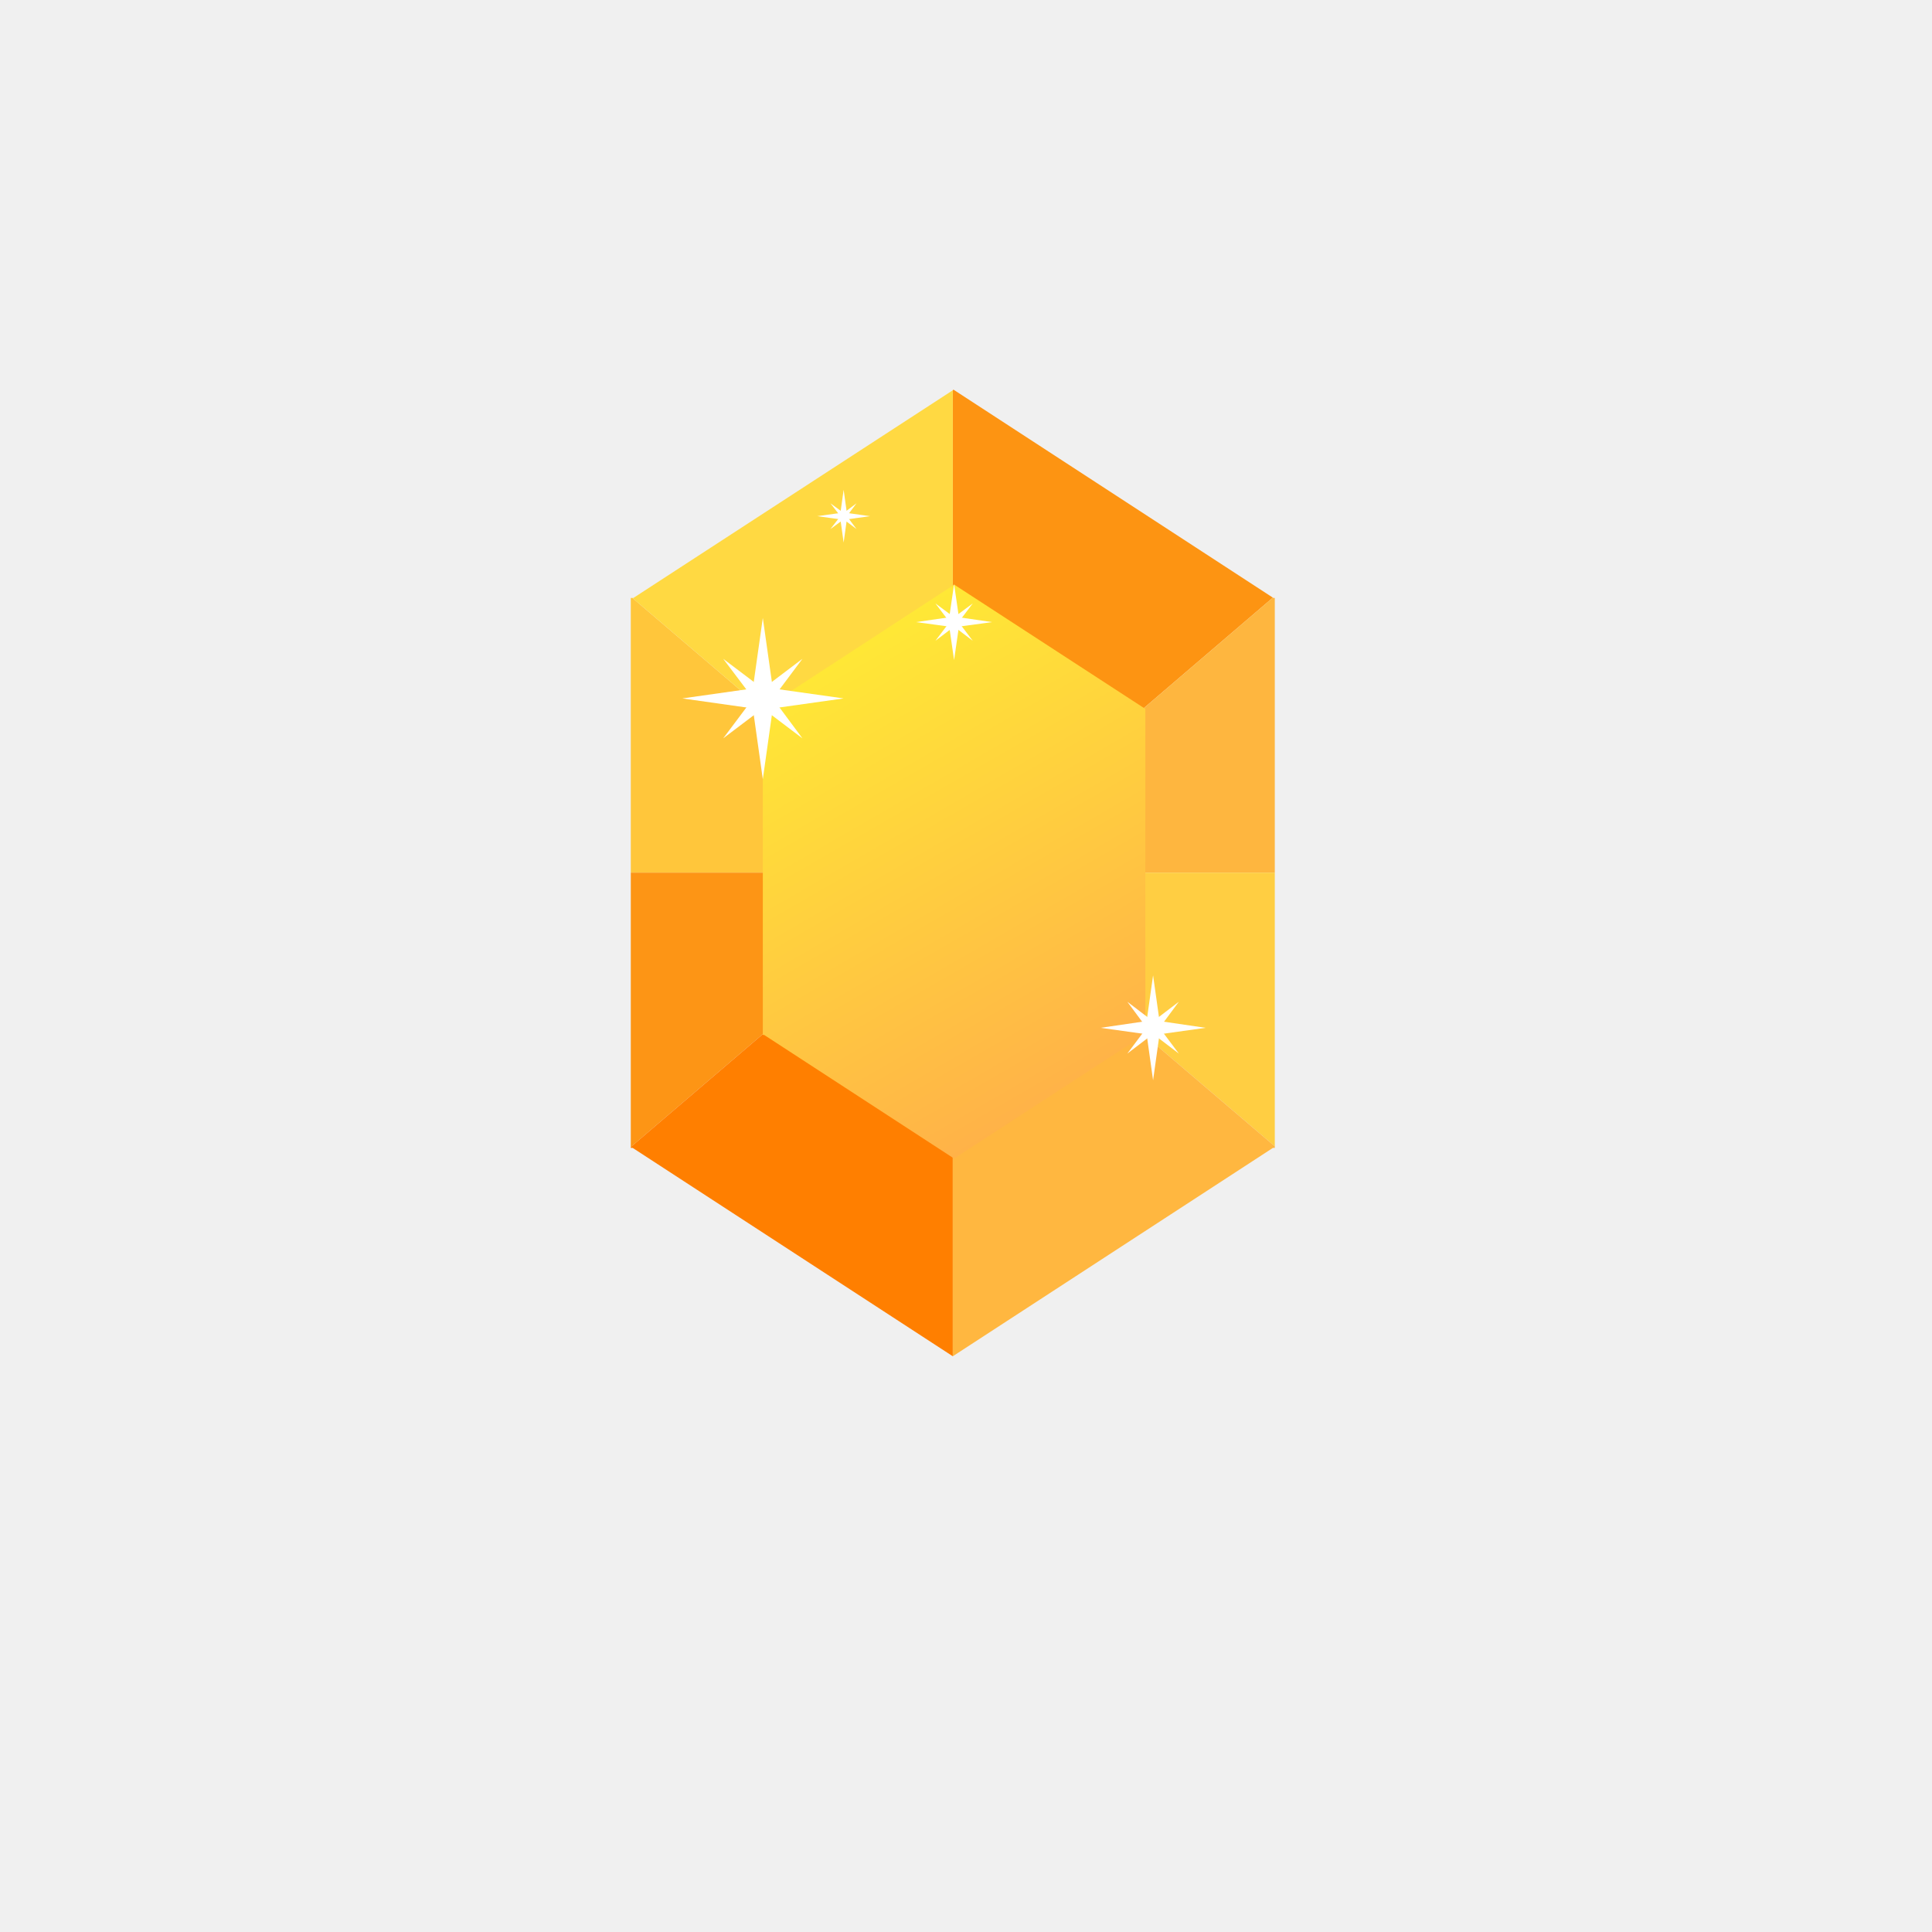
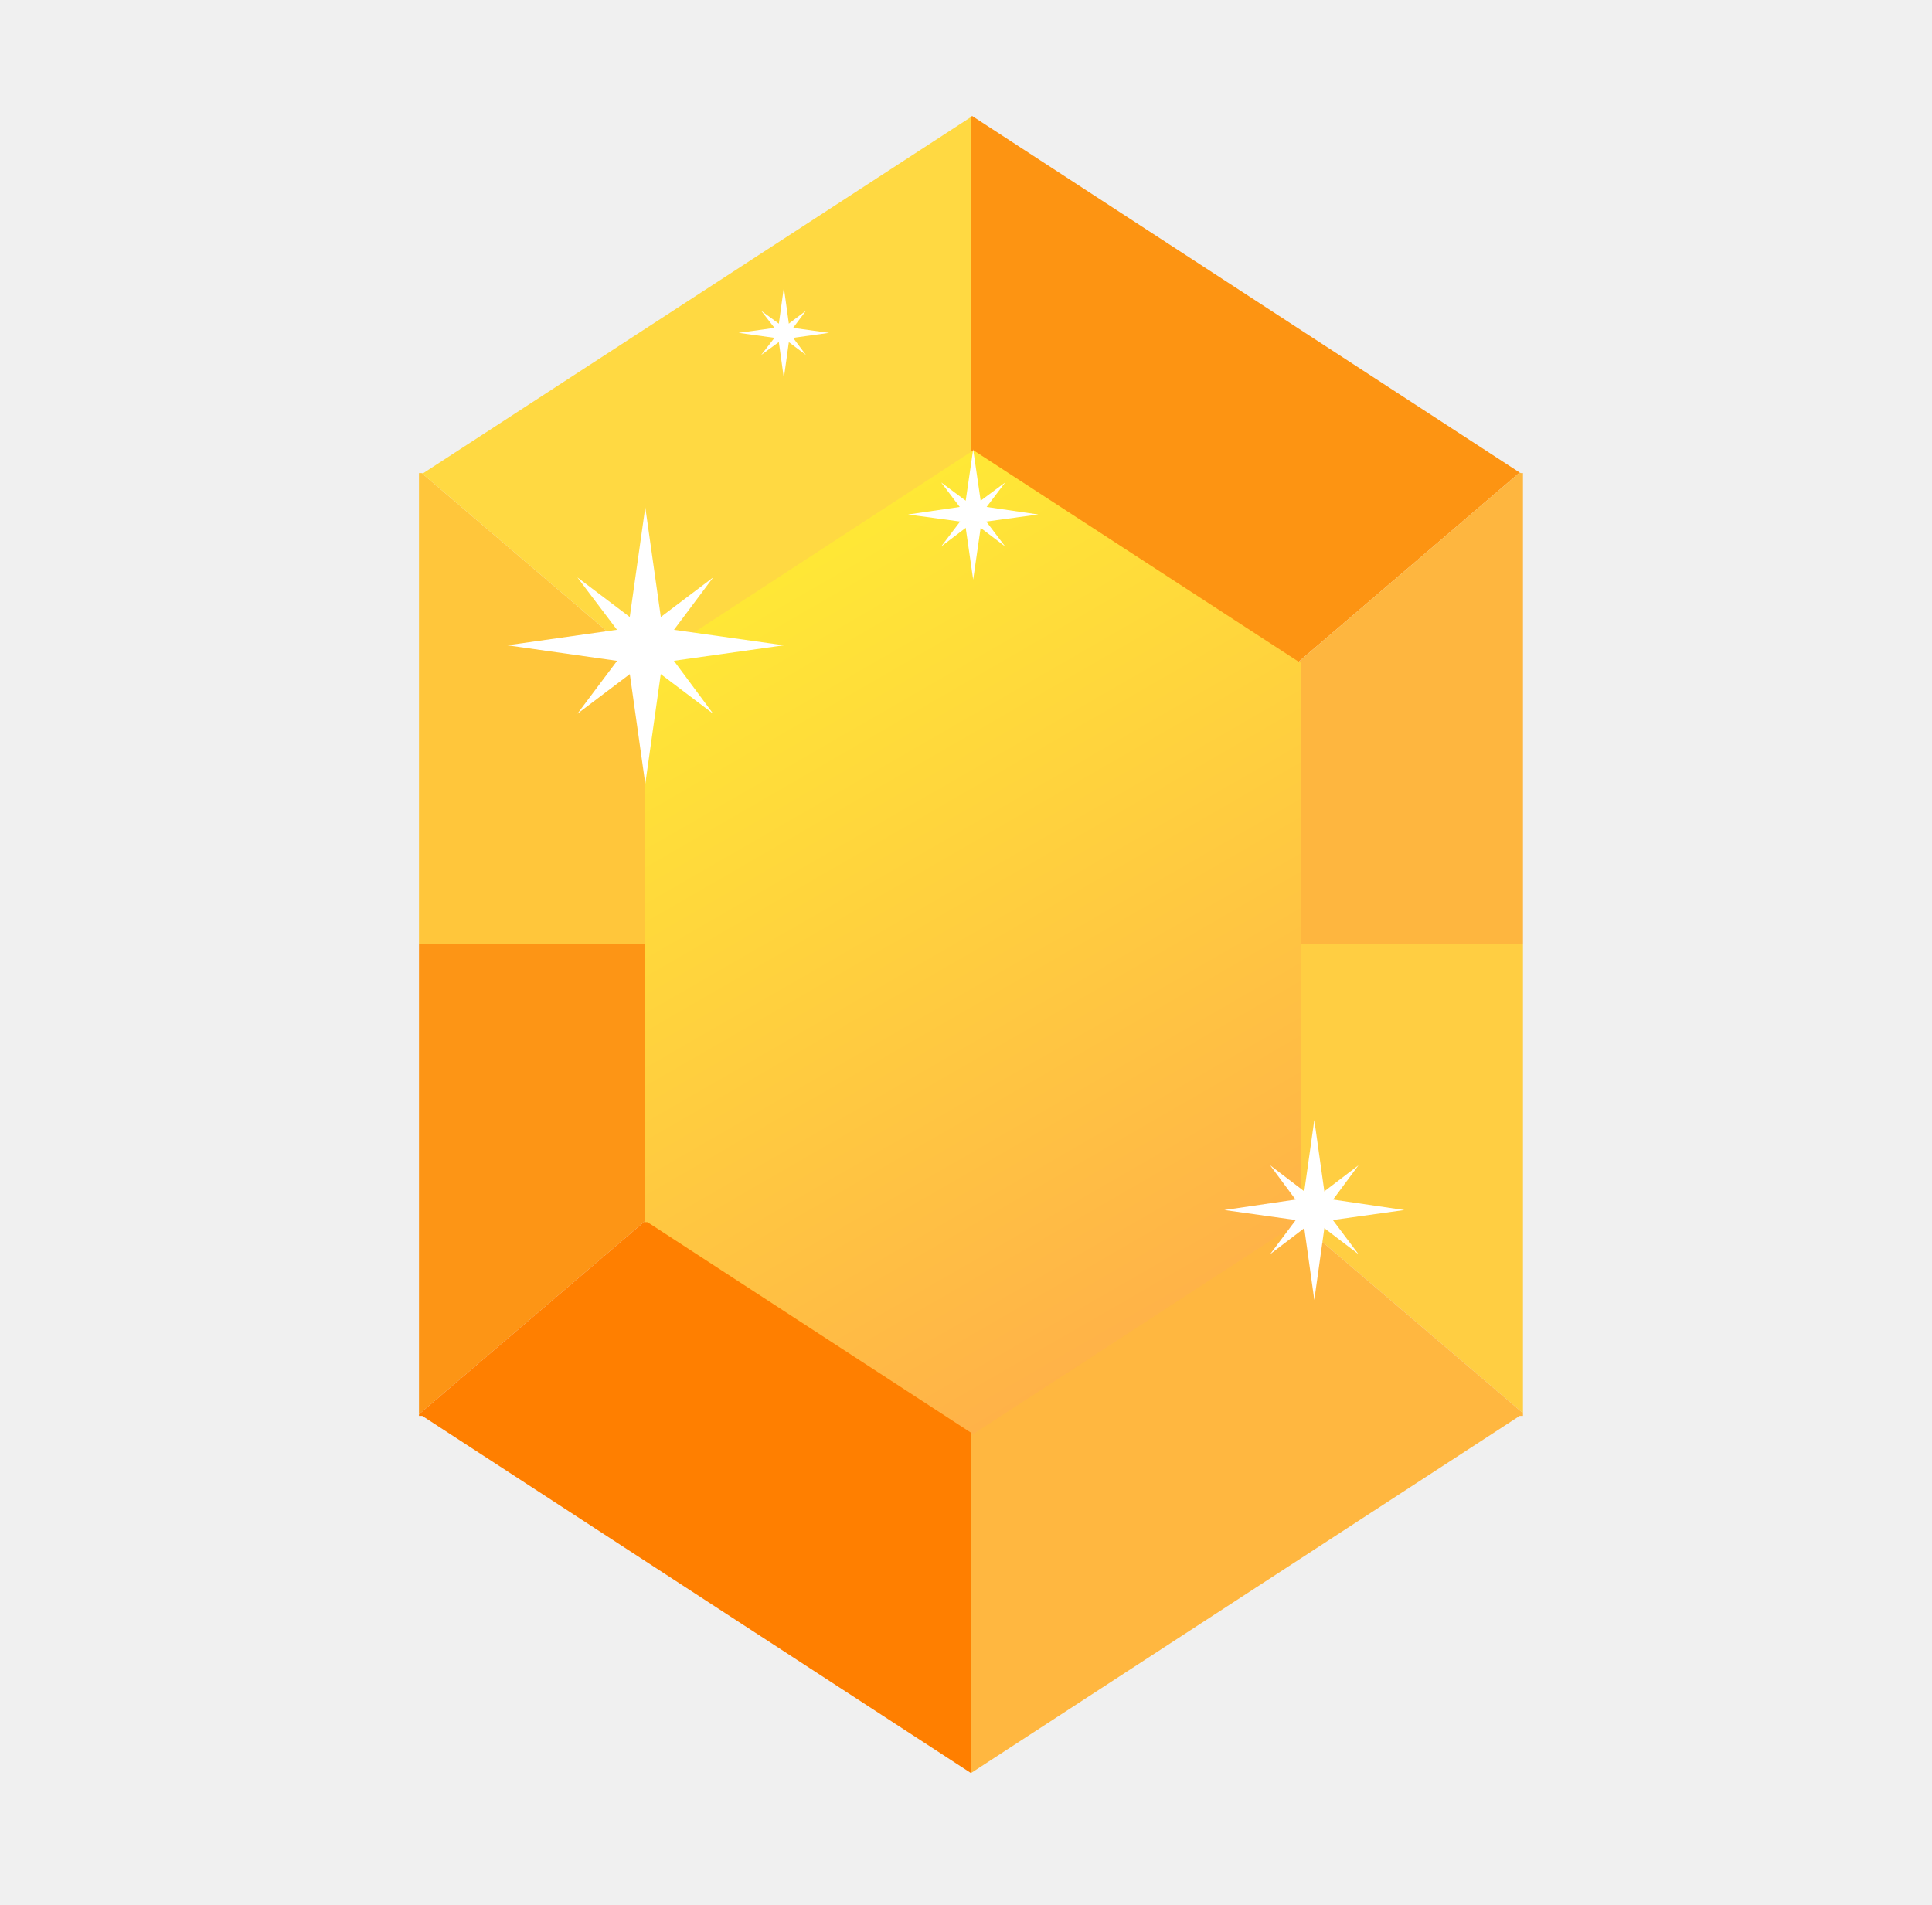
- <svg xmlns="http://www.w3.org/2000/svg" version="1.1" id="Layer_1" x="0px" y="0px" viewBox="0 0 600 600" style="enable-background:new 0 0 600 600;" xml:space="preserve">
+ <svg xmlns="http://www.w3.org/2000/svg" version="1.1" id="Layer_1" x="0px" y="0px" viewBox="120 100 350 345" style="enable-background:new 0 0 600 600;" xml:space="preserve">
  <style type="text/css">
	.st0{fill:#FFC63B;}
	.st1{fill:#FD9515;}
	.st2{fill:#FFFFFF;}
	.st3{fill:#FD9412;}
	.st4{fill:#FFD942;}
	.st5{fill:#FF7F00;}
	.st6{fill:#FEB63F;}
	.st7{fill:#FFCE42;}
	.st8{fill:#FFB740;}
	.st9{fill:url(#SVGID_1_);}
</style>
  <g>
    <polygon class="st0" points="295.9,270.7 295.9,270.7 196.4,185.7 195.9,185.7 195.9,228.4 195.9,271 295.6,271  " />
    <polygon class="st1" points="195.9,271 195.9,271.1 195.9,313.8 195.9,356.2 295.6,271  " />
    <polygon class="st2" points="295.9,270.7 295.9,270.7 295.9,270.7  " />
    <polygon class="st3" points="295.9,270.7 395.3,185.6 296.1,121 295.9,121.2 295.9,270.7  " />
    <polygon class="st4" points="295.9,121.2 196.7,185.7 196.4,185.7 295.9,270.7  " />
    <polygon class="st2" points="295.6,271 295.9,271 295.9,270.7  " />
    <polygon class="st5" points="295.6,271 195.9,356.2 195.9,356.5 196.5,356.5 295.9,421.2 295.9,271  " />
    <polygon class="st6" points="296.3,271 395.9,271 395.9,228.4 395.9,185.7 395.5,185.7 395.3,185.6 295.9,270.7  " />
    <polygon class="st7" points="296.3,271 395.9,356 395.9,313.8 395.9,271.1 395.9,271  " />
    <polygon class="st8" points="295.9,271 295.9,421.2 395.3,356.5 395.9,356.5 395.9,356 296.3,271  " />
    <polygon class="st7" points="295.9,270.7 295.9,271 296.3,271 295.9,270.7  " />
  </g>
  <linearGradient id="SVGID_1_" gradientUnits="userSpaceOnUse" x1="257.735" y1="203.879" x2="334.886" y2="337.508">
    <stop offset="0" style="stop-color:#FFE836" />
    <stop offset="1" style="stop-color:#FFB248" />
  </linearGradient>
  <polygon class="st9" points="355.4,220 355.3,219.9 296.4,181.6 296.3,181.6 237.4,220 237.2,220 236.9,220 236.9,245.3   236.9,270.6 236.9,270.7 236.9,296 236.9,321.2 236.9,321.4 237.3,321.4 296.3,359.8 355.3,321.4 355.7,321.4 355.7,321.1   355.7,296 355.7,270.7 355.7,270.6 355.7,245.3 355.7,220 " />
  <g>
    <polygon class="st2" points="236.9,191.9 240,213.8 262,216.9 240,220 236.9,242 233.8,220 211.9,216.9 233.8,213.8  " />
    <polygon class="st2" points="224.6,229.3 233.9,216.9 224.6,204.6 236.9,213.9 249.2,204.6 240,216.9 249.2,229.3 236.9,220  " />
  </g>
  <g>
    <polygon class="st2" points="358.1,302.9 360.1,317.1 374.4,319.2 360.1,321.2 358.1,335.5 356.1,321.2 341.8,319.2 356.1,317.1     " />
    <polygon class="st2" points="350.1,327.2 356.1,319.2 350.1,311.1 358.1,317.2 366.1,311.1 360.1,319.2 366.1,327.2 358.1,321.1     " />
  </g>
  <g>
    <polygon class="st2" points="296.3,181.4 297.8,191.7 308.1,193.2 297.8,194.6 296.3,205 294.8,194.6 284.5,193.2 294.8,191.7  " />
    <polygon class="st2" points="290.5,199 294.9,193.2 290.5,187.4 296.3,191.7 302.1,187.4 297.7,193.2 302.1,199 296.3,194.6  " />
  </g>
  <g>
    <polygon class="st2" points="262,152.1 263,159.3 270.2,160.3 263,161.3 262,168.5 261,161.3 253.8,160.3 261,159.3  " />
    <polygon class="st2" points="257.9,164.3 261,160.3 257.9,156.3 262,159.3 266,156.3 263,160.3 266,164.3 262,161.3  " />
  </g>
</svg>
